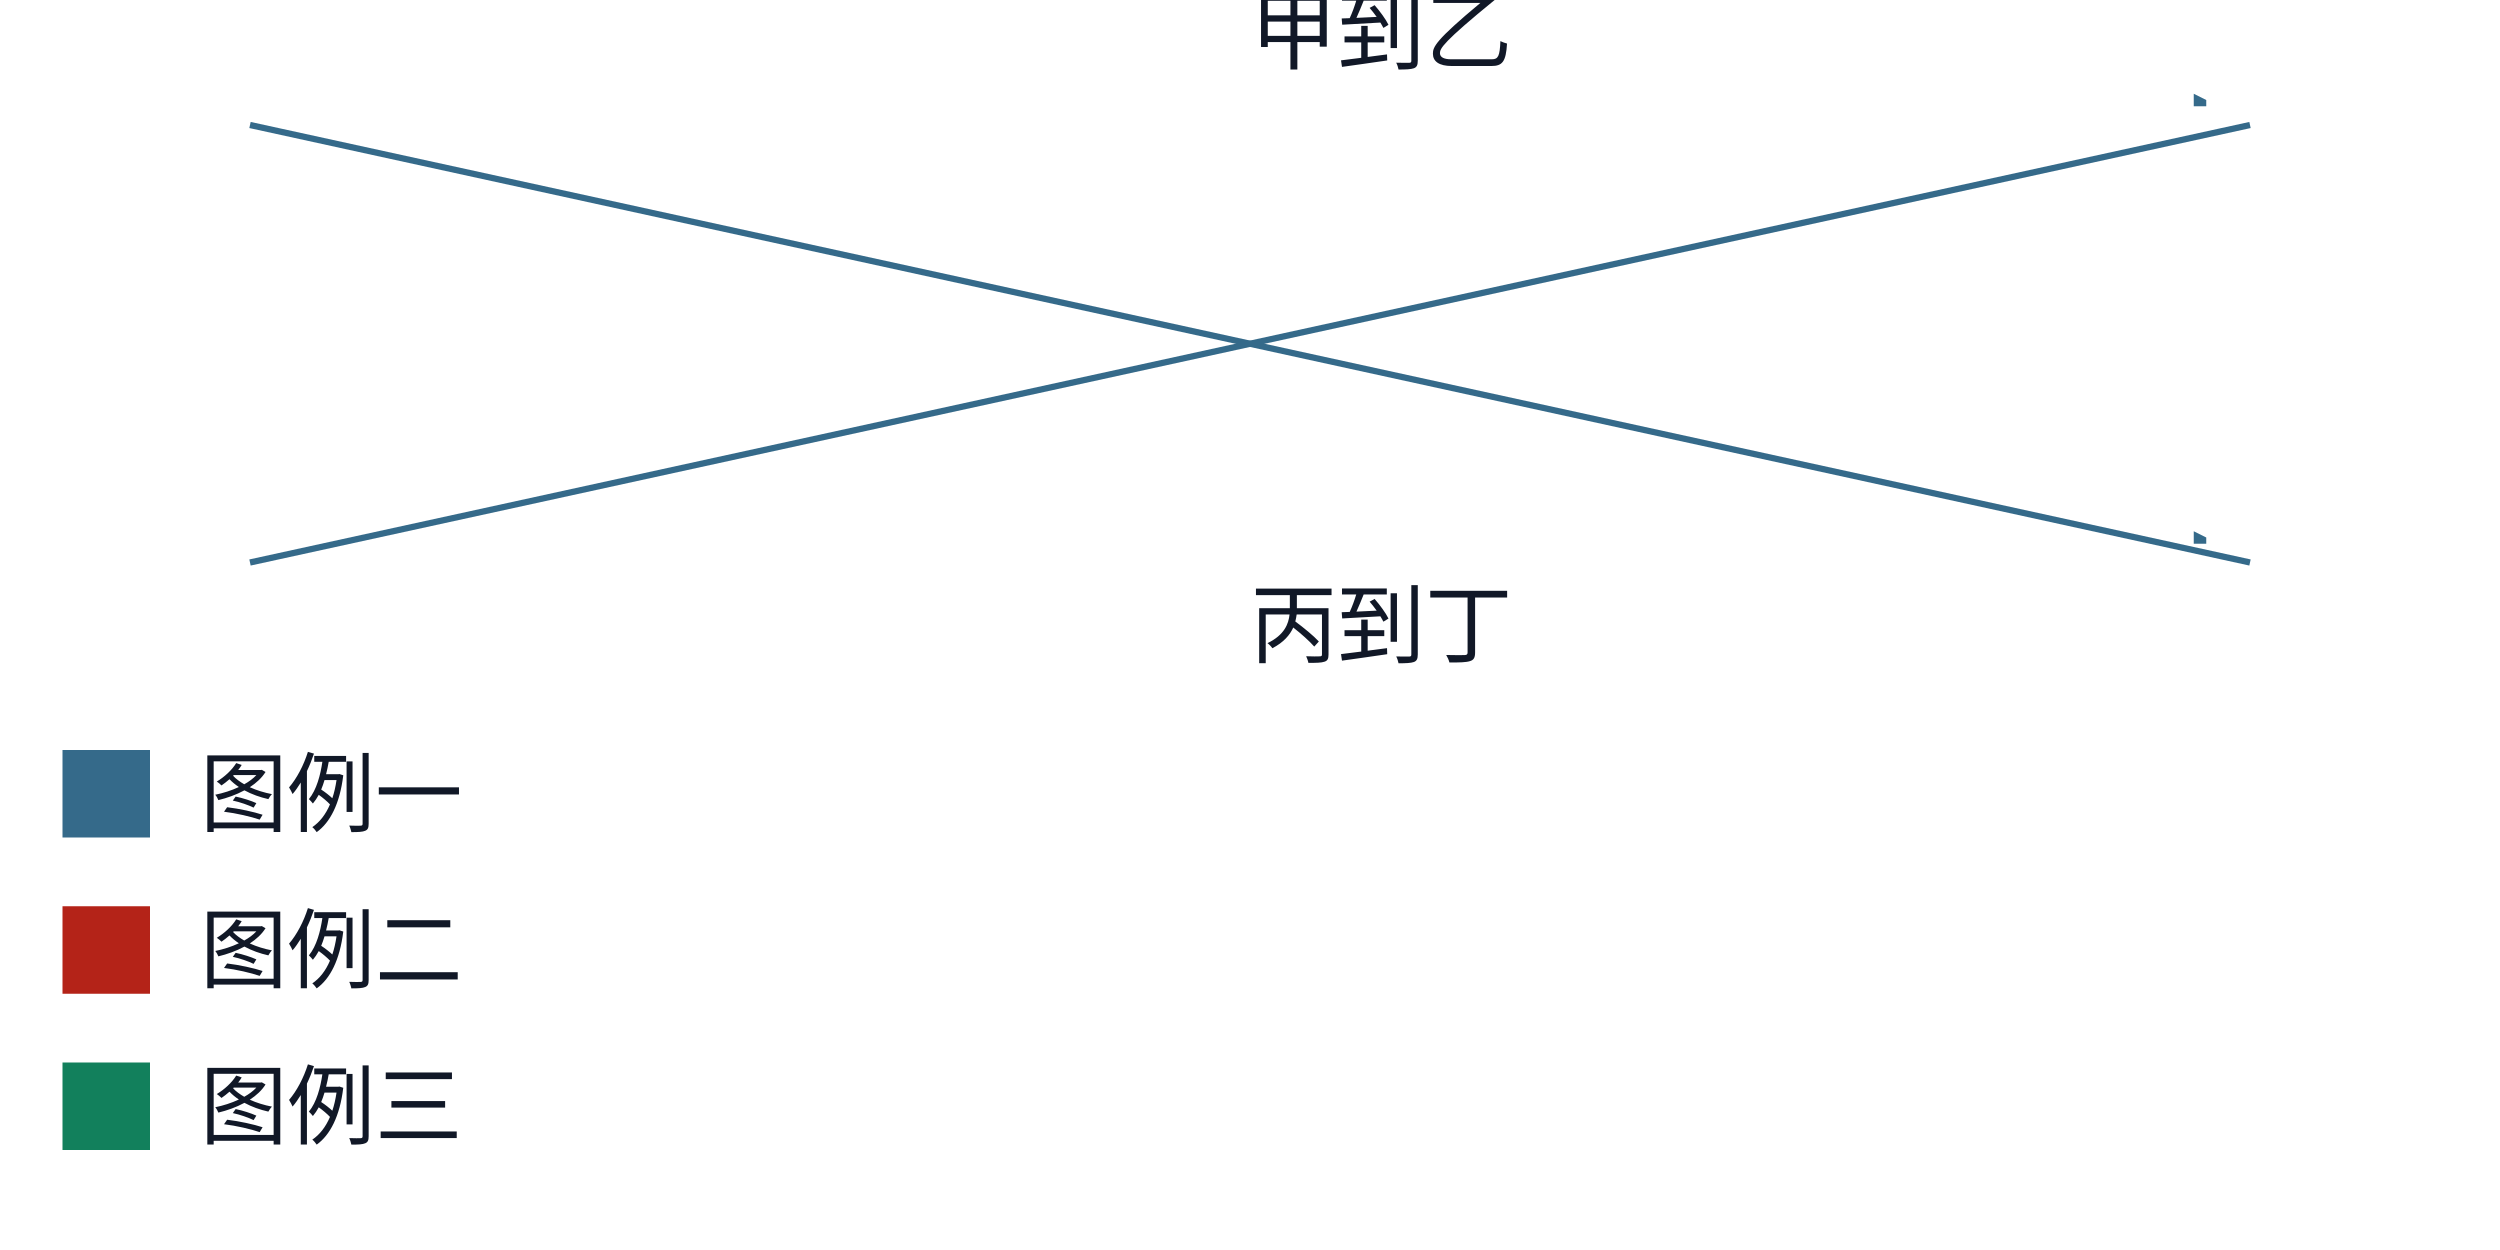
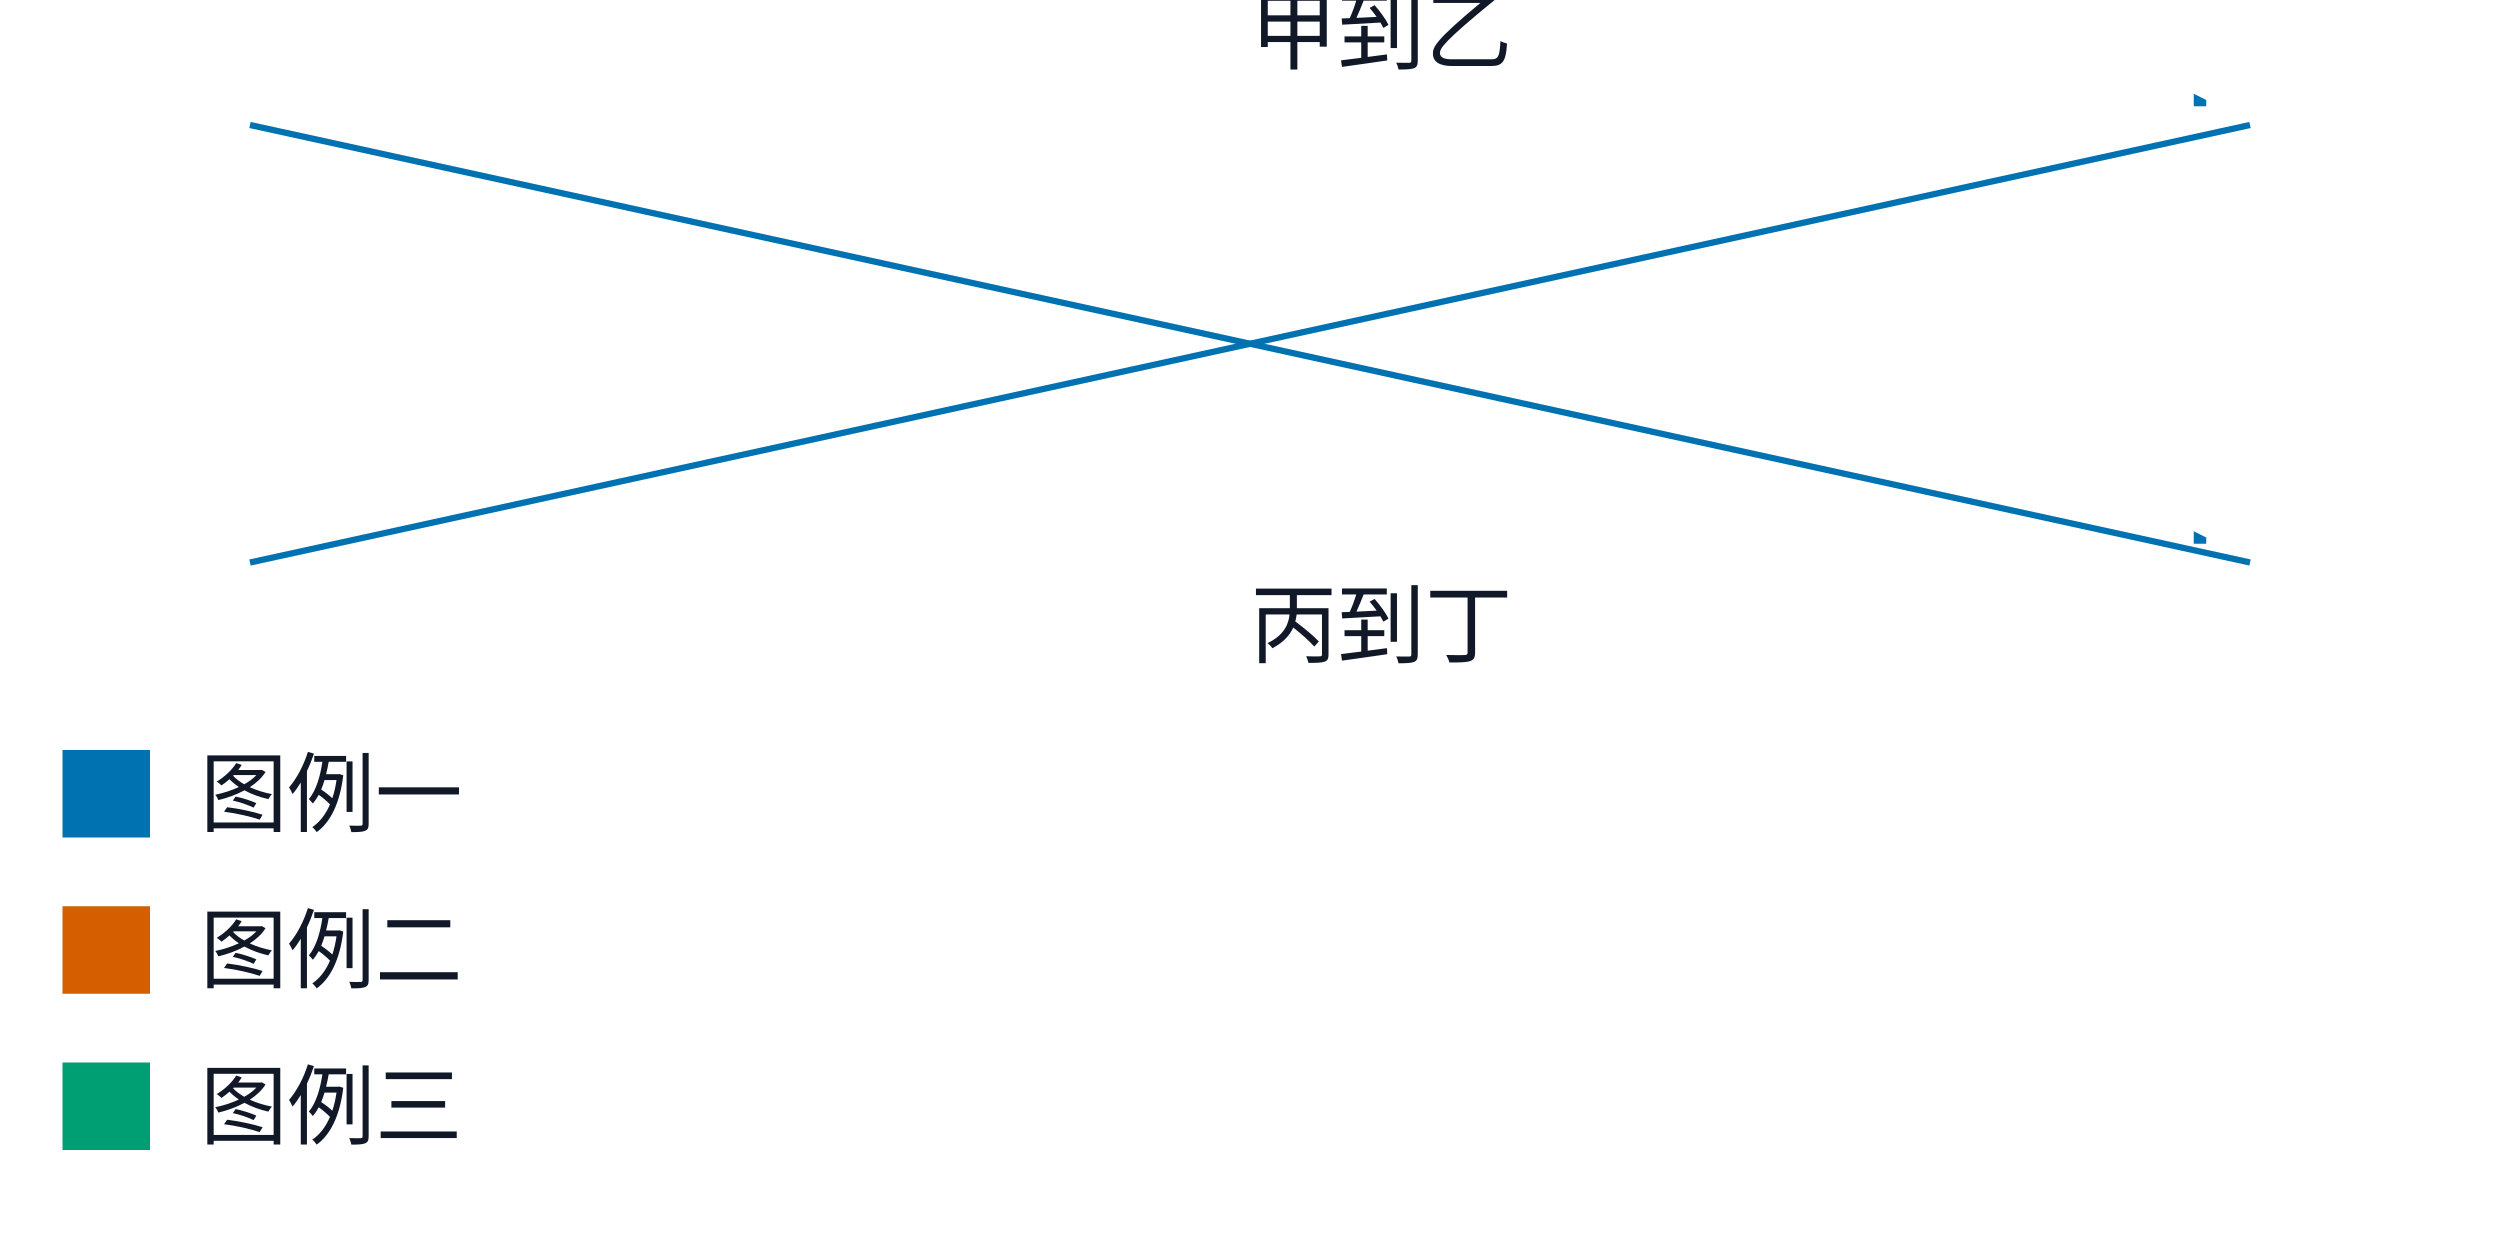
- <svg xmlns="http://www.w3.org/2000/svg" viewBox="0 0 400 200">
+ <svg xmlns="http://www.w3.org/2000/svg" role="img" aria-label="Two crossing connectors" viewBox="0 0 400 200">
  <defs>
-     <style>.ok{font-size:14px;fill:#111827}.flow{fill:none;stroke:#356A8A;marker-end:url(#a)}</style>
+     <style>.ok{font-size:14px;fill:#111827}.flow{fill:none;stroke:#0072B2;marker-end:url(#a)}</style>
    <marker id="a" refX="10" refY="6">
-       <path d="M1 1L11 6L1 11Z" fill="#356A8A" />
+       <path d="M1 1L11 6L1 11Z" fill="#0072B2" />
    </marker>
  </defs>
  <g>
    <path class="flow" d="M40 20 L360 90" />
    <text x="200" y="10" class="ok">甲到乙</text>
    <path class="flow" d="M40 90 L360 20" />
    <text x="200" y="105" class="ok">丙到丁</text>
-     <rect x="10" y="120" width="14" height="14" fill="#356A8A" />
+     <rect x="10" y="120" width="14" height="14" fill="#0072B2" />
    <text x="32" y="132" class="ok">图例一</text>
-     <rect x="10" y="145" width="14" height="14" fill="#B42318" />
+     <rect x="10" y="145" width="14" height="14" fill="#D55E00" />
    <text x="32" y="157" class="ok">图例二</text>
-     <rect x="10" y="170" width="14" height="14" fill="#12805C" />
+     <rect x="10" y="170" width="14" height="14" fill="#009E73" />
    <text x="32" y="182" class="ok">图例三</text>
  </g>
</svg>
